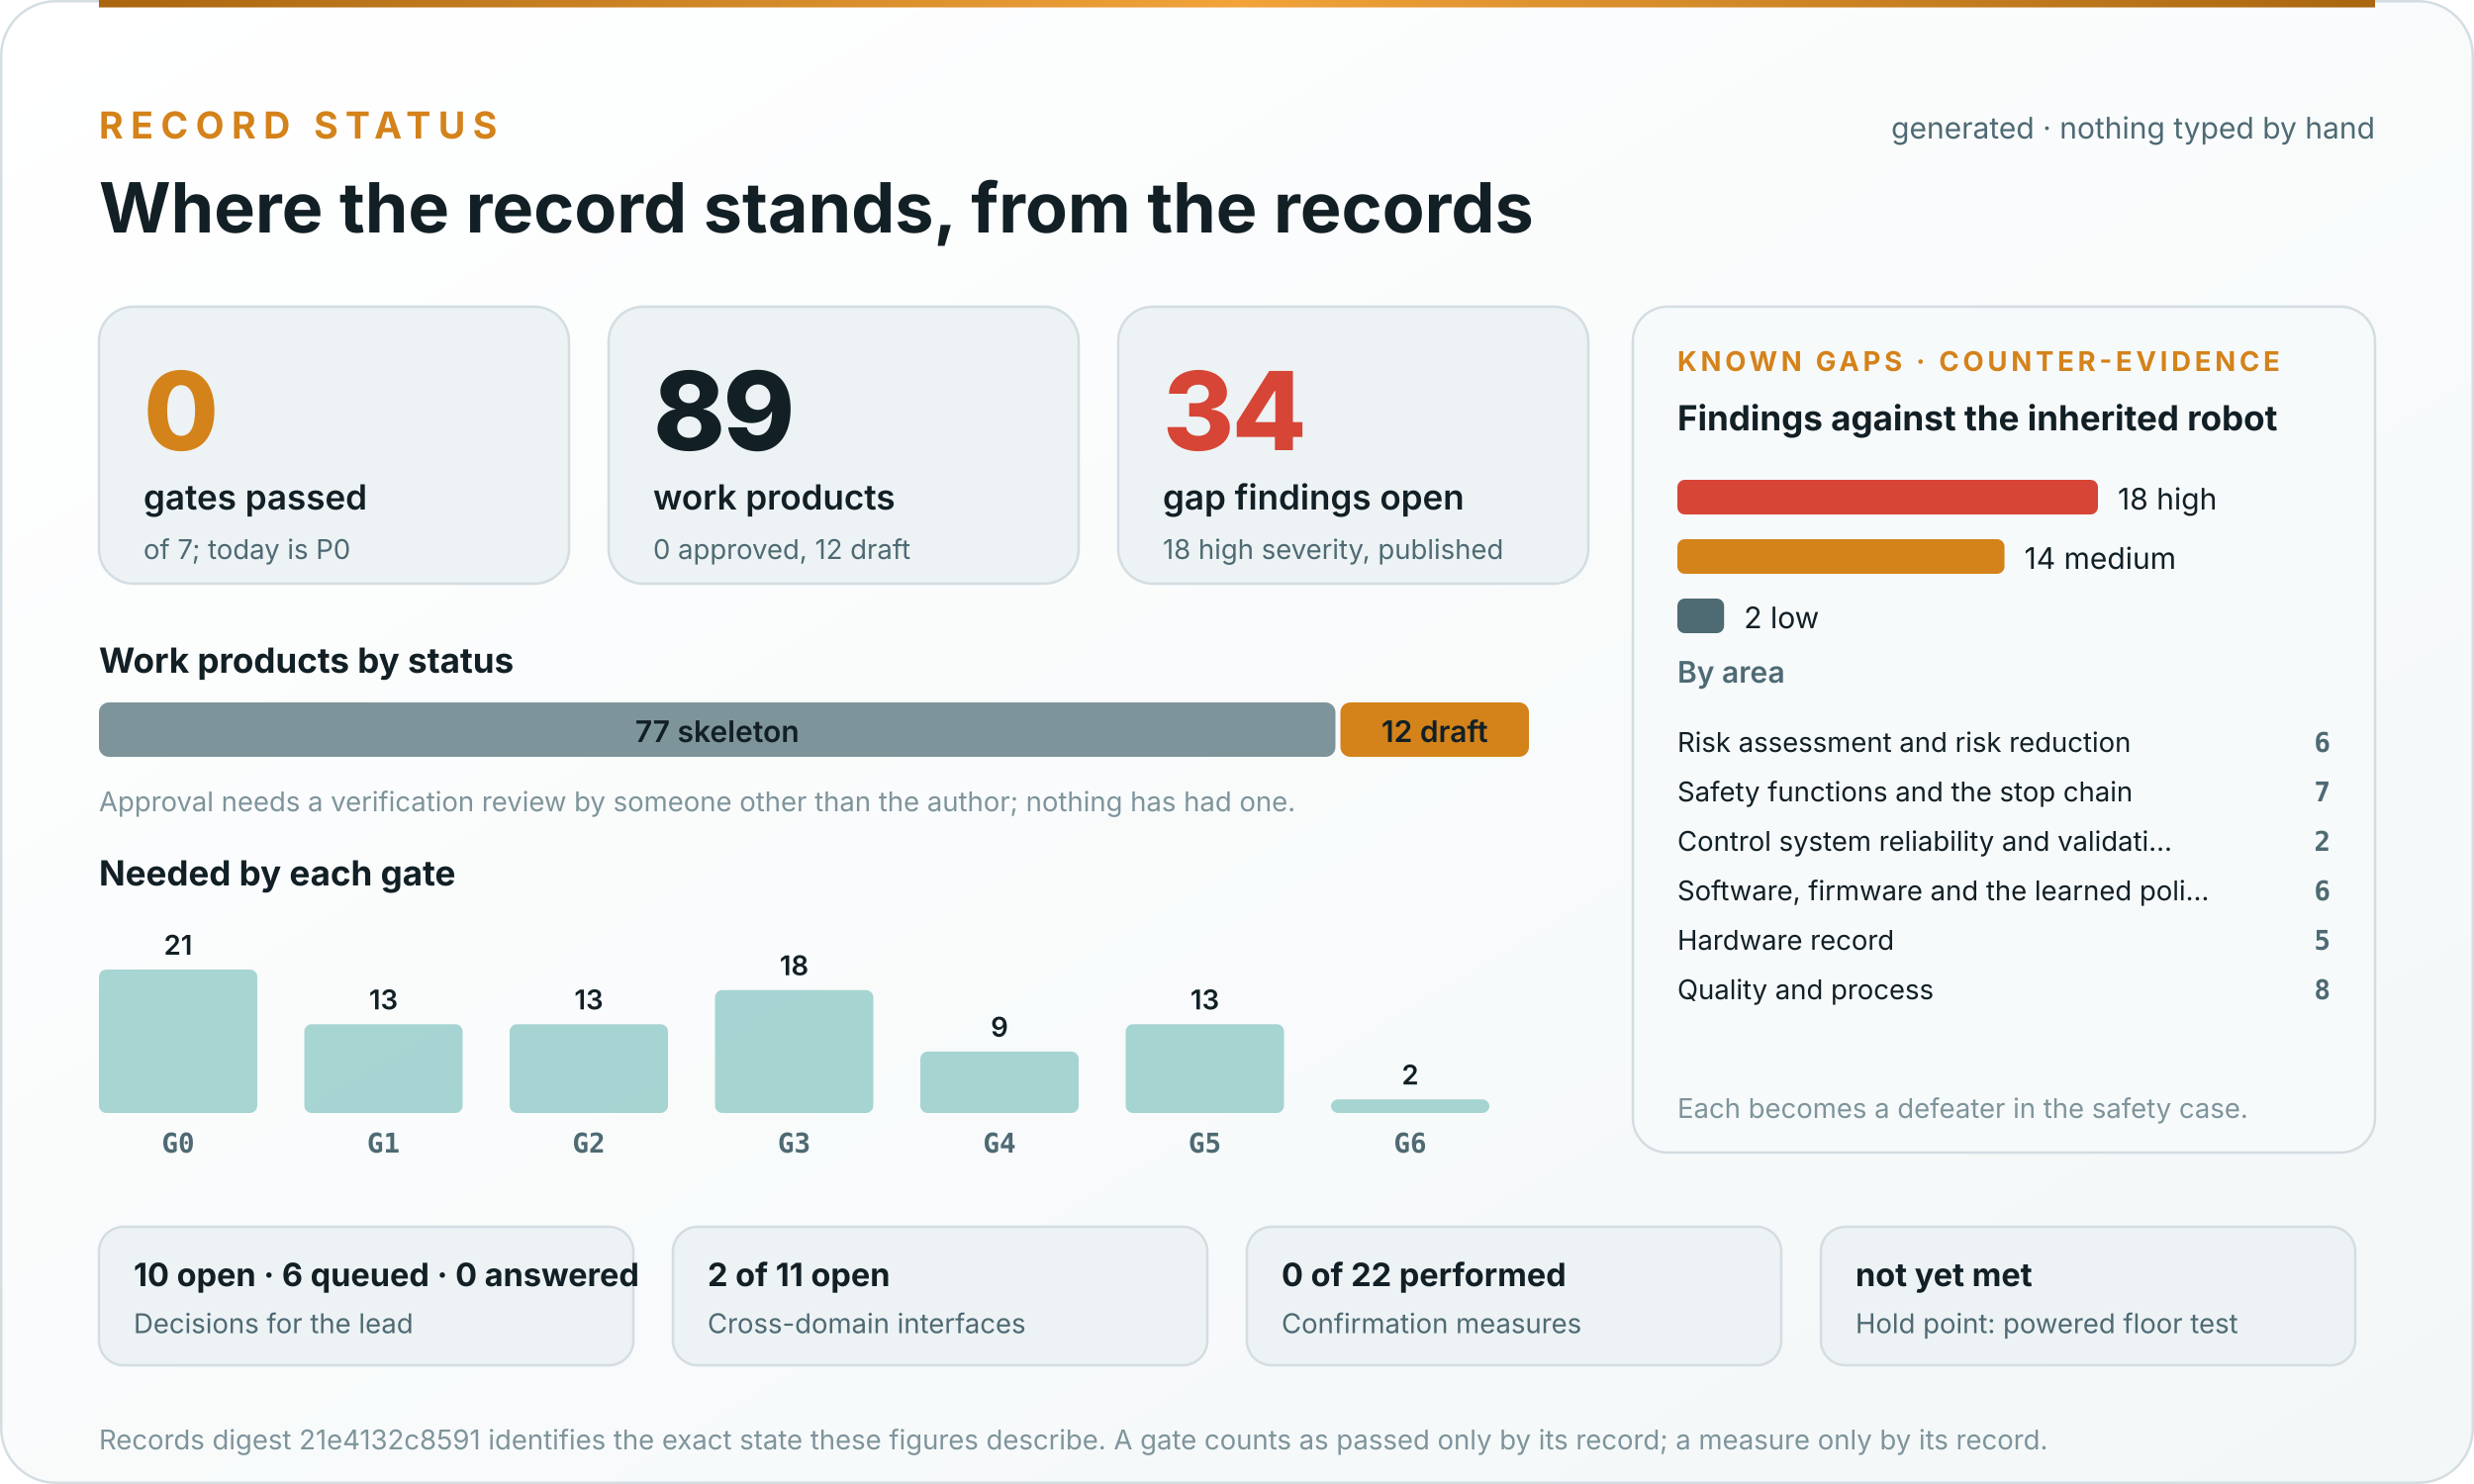
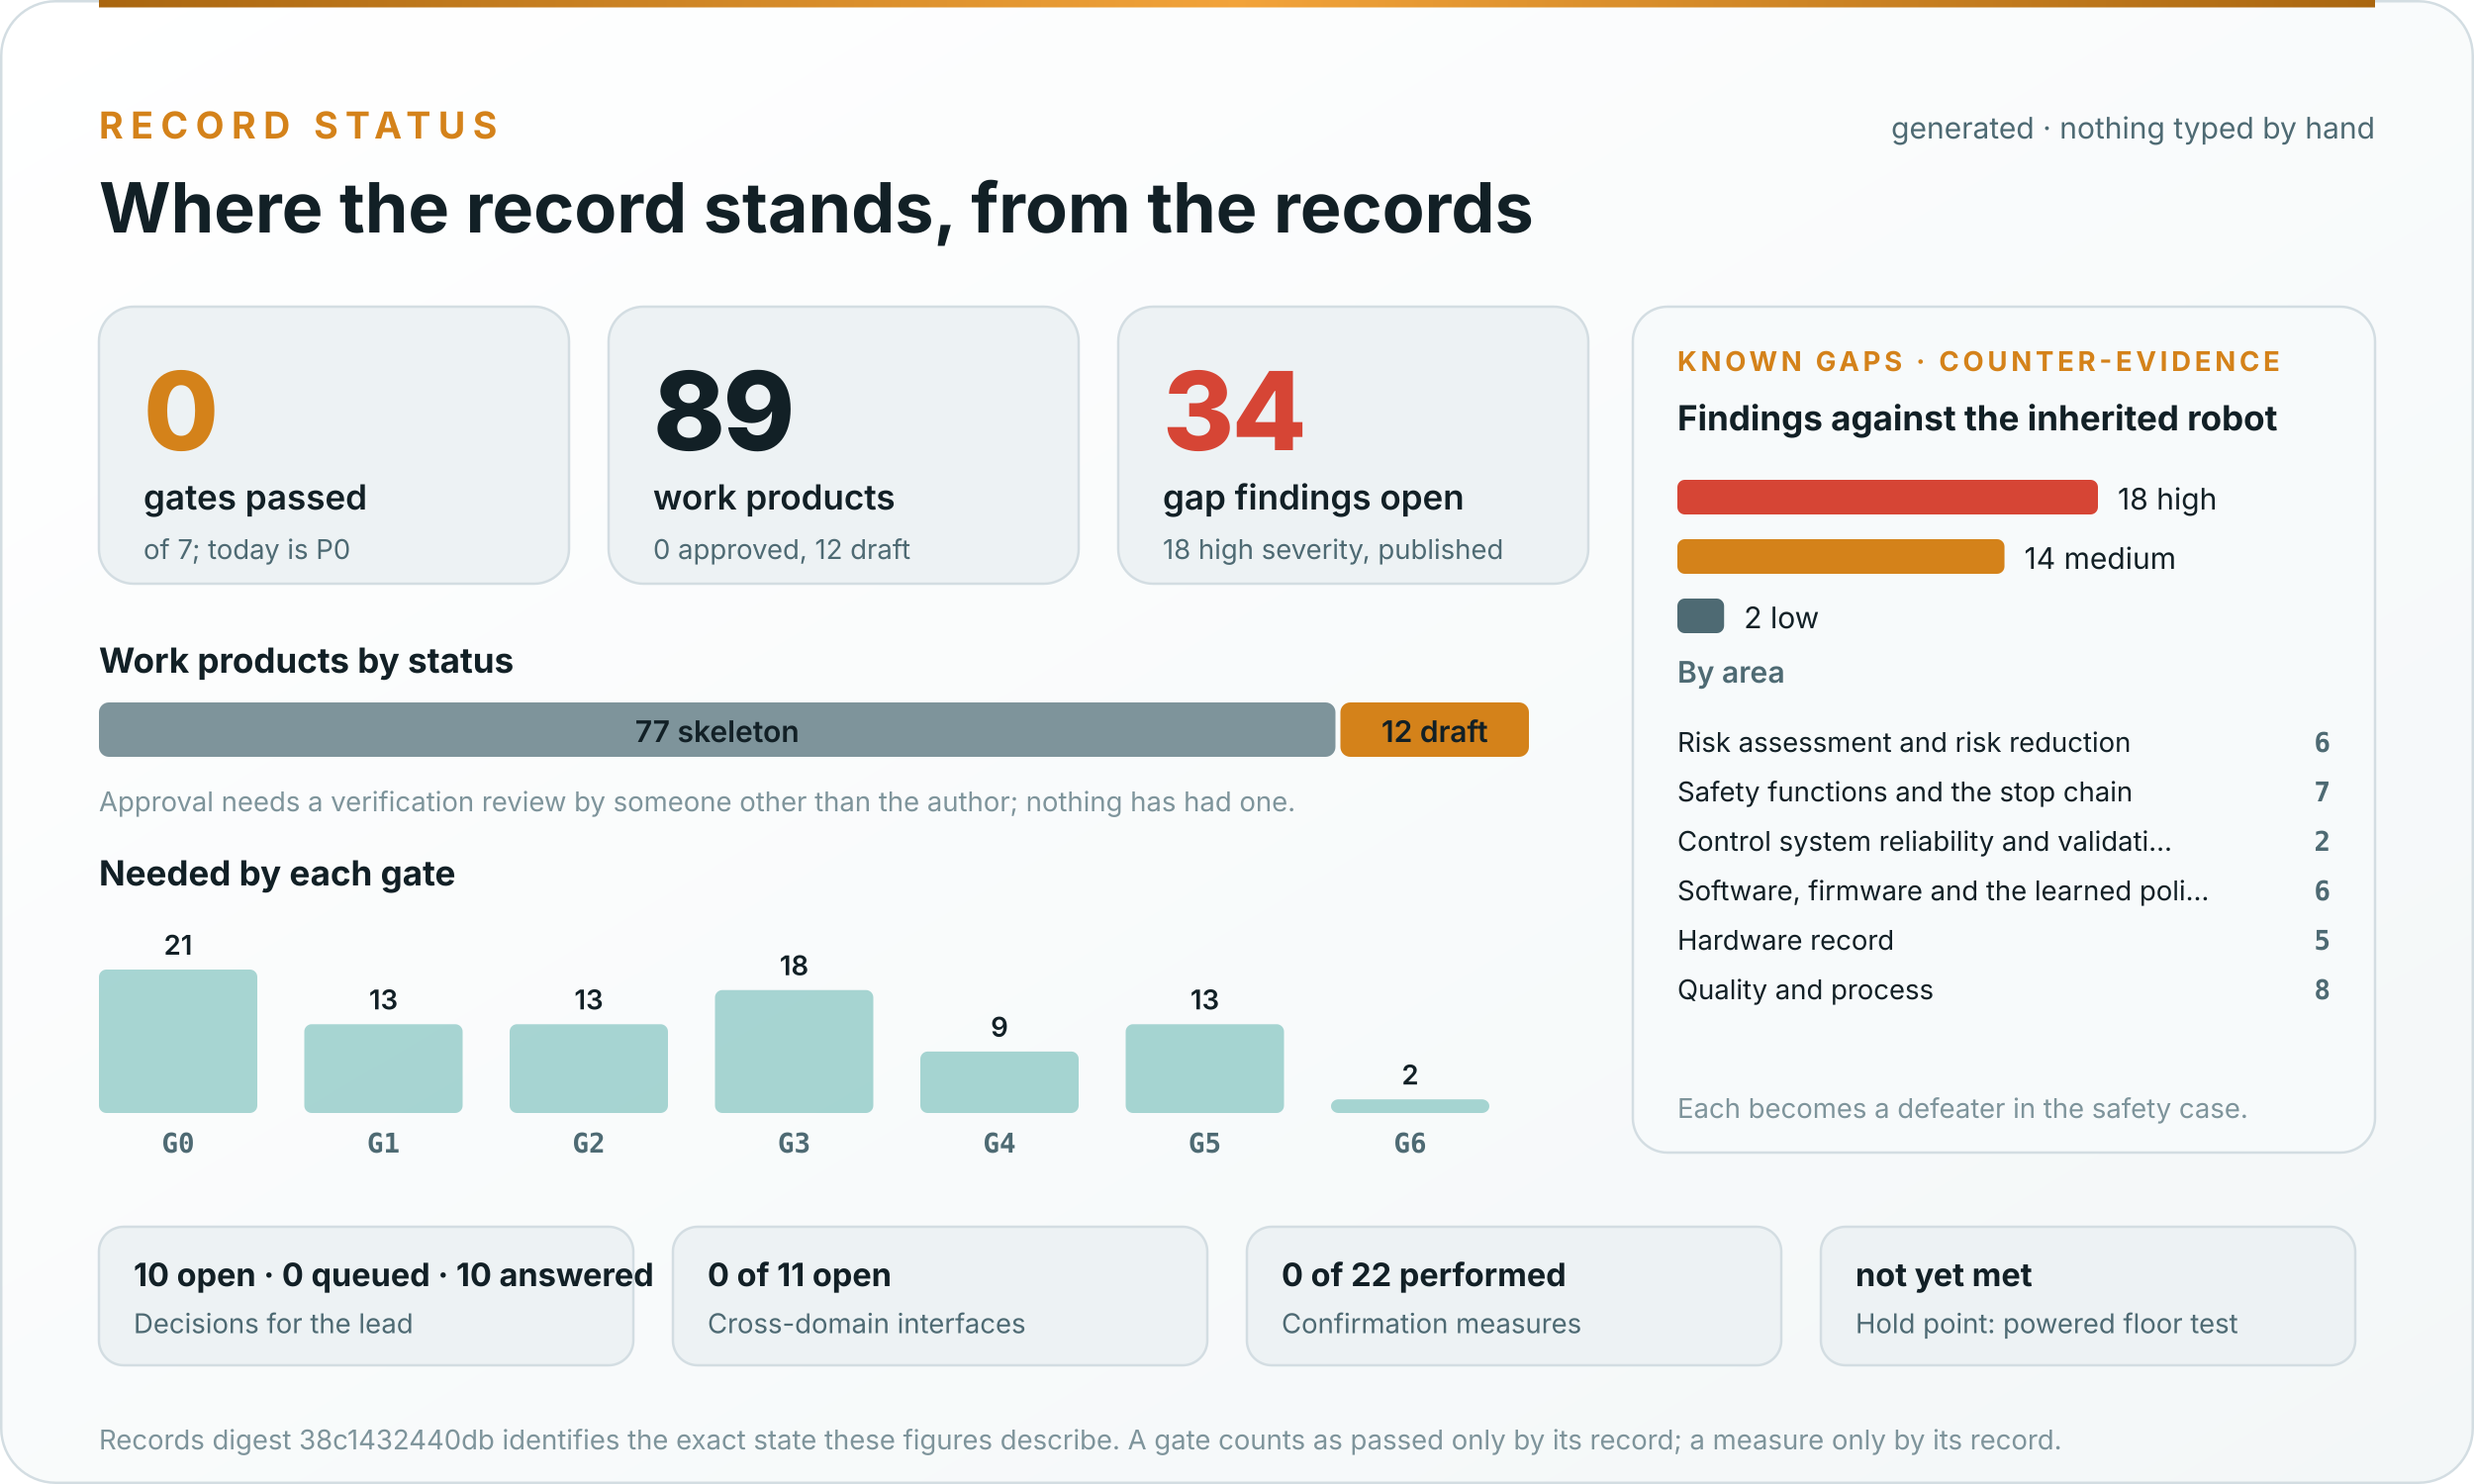
<svg xmlns="http://www.w3.org/2000/svg" width="1000" height="600" viewBox="0 0 1000 600" role="img" aria-labelledby="stat-t stat-d">
  <defs>
    <linearGradient id="stat-bg" x1="0" y1="0" x2="1" y2="1">
      <stop offset="0" stop-color="#FFFFFF" />
      <stop offset="1" stop-color="#F3F7F8" />
    </linearGradient>
    <linearGradient id="stat-amber" x1="0" y1="0" x2="1" y2="0">
      <stop offset="0" stop-color="#A8650F" />
      <stop offset="0.5" stop-color="#F2A33A" />
      <stop offset="1" stop-color="#A8650F" />
    </linearGradient>
  </defs>
  <rect x="0.5" y="0.5" width="999" height="599" rx="22" fill="url(#stat-bg)" stroke="#D3DDE2" />
  <rect x="40" y="0" width="920" height="3" fill="url(#stat-amber)" />
  <text x="40" y="56" font-family="Inter, 'Segoe UI', 'Helvetica Neue', Helvetica, Arial, sans-serif" font-size="15" font-weight="700" fill="#D4821A" text-anchor="start" letter-spacing="3">RECORD STATUS</text>
  <text x="40" y="94" font-family="Inter, 'Segoe UI', 'Helvetica Neue', Helvetica, Arial, sans-serif" font-size="28" font-weight="700" fill="#122026" text-anchor="start">Where the record stands, from the records</text>
  <text x="960" y="56" font-family="Inter, 'Segoe UI', 'Helvetica Neue', Helvetica, Arial, sans-serif" font-size="12" font-weight="400" fill="#4E6A73" text-anchor="end">generated · nothing typed by hand</text>
  <rect x="40" y="124" width="190" height="112" rx="14" fill="#EDF2F4" stroke="#D3DDE2" stroke-width="1" />
  <text x="58" y="182" font-family="Inter, 'Segoe UI', 'Helvetica Neue', Helvetica, Arial, sans-serif" font-size="44" font-weight="800" fill="#D4821A" text-anchor="start" letter-spacing="-1">0</text>
  <text x="58" y="206" font-family="Inter, 'Segoe UI', 'Helvetica Neue', Helvetica, Arial, sans-serif" font-size="14" font-weight="600" fill="#122026" text-anchor="start">gates passed</text>
  <text x="58" y="226" font-family="Inter, 'Segoe UI', 'Helvetica Neue', Helvetica, Arial, sans-serif" font-size="11" font-weight="400" fill="#4E6A73" text-anchor="start">of 7; today is P0</text>
  <rect x="246" y="124" width="190" height="112" rx="14" fill="#EDF2F4" stroke="#D3DDE2" stroke-width="1" />
  <text x="264" y="182" font-family="Inter, 'Segoe UI', 'Helvetica Neue', Helvetica, Arial, sans-serif" font-size="44" font-weight="800" fill="#122026" text-anchor="start" letter-spacing="-1">89</text>
  <text x="264" y="206" font-family="Inter, 'Segoe UI', 'Helvetica Neue', Helvetica, Arial, sans-serif" font-size="14" font-weight="600" fill="#122026" text-anchor="start">work products</text>
  <text x="264" y="226" font-family="Inter, 'Segoe UI', 'Helvetica Neue', Helvetica, Arial, sans-serif" font-size="11" font-weight="400" fill="#4E6A73" text-anchor="start">0 approved, 12 draft</text>
  <rect x="452" y="124" width="190" height="112" rx="14" fill="#EDF2F4" stroke="#D3DDE2" stroke-width="1" />
  <text x="470" y="182" font-family="Inter, 'Segoe UI', 'Helvetica Neue', Helvetica, Arial, sans-serif" font-size="44" font-weight="800" fill="#D64535" text-anchor="start" letter-spacing="-1">34</text>
  <text x="470" y="206" font-family="Inter, 'Segoe UI', 'Helvetica Neue', Helvetica, Arial, sans-serif" font-size="14" font-weight="600" fill="#122026" text-anchor="start">gap findings open</text>
  <text x="470" y="226" font-family="Inter, 'Segoe UI', 'Helvetica Neue', Helvetica, Arial, sans-serif" font-size="11" font-weight="400" fill="#4E6A73" text-anchor="start">18 high severity, published</text>
  <text x="40" y="272" font-family="Inter, 'Segoe UI', 'Helvetica Neue', Helvetica, Arial, sans-serif" font-size="14" font-weight="700" fill="#122026" text-anchor="start">Work products by status</text>
  <rect x="40" y="284" width="499.798" height="22" rx="4" fill="#7E949B" />
  <text x="289.899" y="300" font-family="Inter, 'Segoe UI', 'Helvetica Neue', Helvetica, Arial, sans-serif" font-size="12" font-weight="600" fill="#122026" text-anchor="middle">77 skeleton</text>
  <rect x="541.798" y="284" width="76.202" height="22" rx="4" fill="#D4821A" />
  <text x="579.899" y="300" font-family="Inter, 'Segoe UI', 'Helvetica Neue', Helvetica, Arial, sans-serif" font-size="12" font-weight="600" fill="#122026" text-anchor="middle">12 draft</text>
  <text x="40" y="328" font-family="Inter, 'Segoe UI', 'Helvetica Neue', Helvetica, Arial, sans-serif" font-size="11" font-weight="400" fill="#7E949B" text-anchor="start">Approval needs a verification review by someone other than the author; nothing has had one.</text>
  <text x="40" y="358" font-family="Inter, 'Segoe UI', 'Helvetica Neue', Helvetica, Arial, sans-serif" font-size="14" font-weight="700" fill="#122026" text-anchor="start">Needed by each gate</text>
  <rect x="40" y="392" width="64" height="58" rx="3" fill="#0E8C83" fill-opacity="0.35" />
  <text x="72" y="386" font-family="Inter, 'Segoe UI', 'Helvetica Neue', Helvetica, Arial, sans-serif" font-size="11" font-weight="600" fill="#122026" text-anchor="middle">21</text>
  <text x="72" y="466" font-family="'JetBrains Mono', 'SFMono-Regular', Menlo, Consolas, monospace" font-size="11" font-weight="600" fill="#4E6A73" text-anchor="middle">G0</text>
  <rect x="123" y="414.095" width="64" height="35.905" rx="3" fill="#0E8C83" fill-opacity="0.35" />
  <text x="155" y="408.095" font-family="Inter, 'Segoe UI', 'Helvetica Neue', Helvetica, Arial, sans-serif" font-size="11" font-weight="600" fill="#122026" text-anchor="middle">13</text>
  <text x="155" y="466" font-family="'JetBrains Mono', 'SFMono-Regular', Menlo, Consolas, monospace" font-size="11" font-weight="600" fill="#4E6A73" text-anchor="middle">G1</text>
  <rect x="206" y="414.095" width="64" height="35.905" rx="3" fill="#0E8C83" fill-opacity="0.35" />
  <text x="238" y="408.095" font-family="Inter, 'Segoe UI', 'Helvetica Neue', Helvetica, Arial, sans-serif" font-size="11" font-weight="600" fill="#122026" text-anchor="middle">13</text>
  <text x="238" y="466" font-family="'JetBrains Mono', 'SFMono-Regular', Menlo, Consolas, monospace" font-size="11" font-weight="600" fill="#4E6A73" text-anchor="middle">G2</text>
  <rect x="289" y="400.286" width="64" height="49.714" rx="3" fill="#0E8C83" fill-opacity="0.35" />
  <text x="321" y="394.286" font-family="Inter, 'Segoe UI', 'Helvetica Neue', Helvetica, Arial, sans-serif" font-size="11" font-weight="600" fill="#122026" text-anchor="middle">18</text>
  <text x="321" y="466" font-family="'JetBrains Mono', 'SFMono-Regular', Menlo, Consolas, monospace" font-size="11" font-weight="600" fill="#4E6A73" text-anchor="middle">G3</text>
  <rect x="372" y="425.143" width="64" height="24.857" rx="3" fill="#0E8C83" fill-opacity="0.35" />
  <text x="404" y="419.143" font-family="Inter, 'Segoe UI', 'Helvetica Neue', Helvetica, Arial, sans-serif" font-size="11" font-weight="600" fill="#122026" text-anchor="middle">9</text>
  <text x="404" y="466" font-family="'JetBrains Mono', 'SFMono-Regular', Menlo, Consolas, monospace" font-size="11" font-weight="600" fill="#4E6A73" text-anchor="middle">G4</text>
  <rect x="455" y="414.095" width="64" height="35.905" rx="3" fill="#0E8C83" fill-opacity="0.35" />
  <text x="487" y="408.095" font-family="Inter, 'Segoe UI', 'Helvetica Neue', Helvetica, Arial, sans-serif" font-size="11" font-weight="600" fill="#122026" text-anchor="middle">13</text>
  <text x="487" y="466" font-family="'JetBrains Mono', 'SFMono-Regular', Menlo, Consolas, monospace" font-size="11" font-weight="600" fill="#4E6A73" text-anchor="middle">G5</text>
  <rect x="538" y="444.476" width="64" height="5.524" rx="3" fill="#0E8C83" fill-opacity="0.35" />
  <text x="570" y="438.476" font-family="Inter, 'Segoe UI', 'Helvetica Neue', Helvetica, Arial, sans-serif" font-size="11" font-weight="600" fill="#122026" text-anchor="middle">2</text>
  <text x="570" y="466" font-family="'JetBrains Mono', 'SFMono-Regular', Menlo, Consolas, monospace" font-size="11" font-weight="600" fill="#4E6A73" text-anchor="middle">G6</text>
  <rect x="660" y="124" width="300" height="342" rx="14" fill="#F7FAFB" stroke="#D3DDE2" stroke-width="1" />
  <text x="678" y="150" font-family="Inter, 'Segoe UI', 'Helvetica Neue', Helvetica, Arial, sans-serif" font-size="11" font-weight="700" fill="#D4821A" text-anchor="start" letter-spacing="1.5">KNOWN GAPS · COUNTER-EVIDENCE</text>
  <text x="678" y="174" font-family="Inter, 'Segoe UI', 'Helvetica Neue', Helvetica, Arial, sans-serif" font-size="14" font-weight="700" fill="#122026" text-anchor="start">Findings against the inherited robot</text>
  <rect x="678" y="194" width="170" height="14" rx="3" fill="#D64535" />
  <text x="856" y="206" font-family="Inter, 'Segoe UI', 'Helvetica Neue', Helvetica, Arial, sans-serif" font-size="12" font-weight="400" fill="#122026" text-anchor="start">18 high</text>
  <rect x="678" y="218" width="132.222" height="14" rx="3" fill="#D4821A" />
  <text x="818.222" y="230" font-family="Inter, 'Segoe UI', 'Helvetica Neue', Helvetica, Arial, sans-serif" font-size="12" font-weight="400" fill="#122026" text-anchor="start">14 medium</text>
  <rect x="678" y="242" width="18.889" height="14" rx="3" fill="#4E6A73" />
  <text x="704.889" y="254" font-family="Inter, 'Segoe UI', 'Helvetica Neue', Helvetica, Arial, sans-serif" font-size="12" font-weight="400" fill="#122026" text-anchor="start">2 low</text>
  <text x="678" y="276" font-family="Inter, 'Segoe UI', 'Helvetica Neue', Helvetica, Arial, sans-serif" font-size="12" font-weight="600" fill="#4E6A73" text-anchor="start">By area</text>
  <text x="678" y="304" font-family="Inter, 'Segoe UI', 'Helvetica Neue', Helvetica, Arial, sans-serif" font-size="11" font-weight="400" fill="#122026" text-anchor="start">Risk assessment and risk reduction</text>
  <text x="942" y="304" font-family="'JetBrains Mono', 'SFMono-Regular', Menlo, Consolas, monospace" font-size="11" font-weight="600" fill="#4E6A73" text-anchor="end">6</text>
  <text x="678" y="324" font-family="Inter, 'Segoe UI', 'Helvetica Neue', Helvetica, Arial, sans-serif" font-size="11" font-weight="400" fill="#122026" text-anchor="start">Safety functions and the stop chain</text>
  <text x="942" y="324" font-family="'JetBrains Mono', 'SFMono-Regular', Menlo, Consolas, monospace" font-size="11" font-weight="600" fill="#4E6A73" text-anchor="end">7</text>
  <text x="678" y="344" font-family="Inter, 'Segoe UI', 'Helvetica Neue', Helvetica, Arial, sans-serif" font-size="11" font-weight="400" fill="#122026" text-anchor="start">Control system reliability and validati…</text>
  <text x="942" y="344" font-family="'JetBrains Mono', 'SFMono-Regular', Menlo, Consolas, monospace" font-size="11" font-weight="600" fill="#4E6A73" text-anchor="end">2</text>
  <text x="678" y="364" font-family="Inter, 'Segoe UI', 'Helvetica Neue', Helvetica, Arial, sans-serif" font-size="11" font-weight="400" fill="#122026" text-anchor="start">Software, firmware and the learned poli…</text>
  <text x="942" y="364" font-family="'JetBrains Mono', 'SFMono-Regular', Menlo, Consolas, monospace" font-size="11" font-weight="600" fill="#4E6A73" text-anchor="end">6</text>
  <text x="678" y="384" font-family="Inter, 'Segoe UI', 'Helvetica Neue', Helvetica, Arial, sans-serif" font-size="11" font-weight="400" fill="#122026" text-anchor="start">Hardware record</text>
  <text x="942" y="384" font-family="'JetBrains Mono', 'SFMono-Regular', Menlo, Consolas, monospace" font-size="11" font-weight="600" fill="#4E6A73" text-anchor="end">5</text>
  <text x="678" y="404" font-family="Inter, 'Segoe UI', 'Helvetica Neue', Helvetica, Arial, sans-serif" font-size="11" font-weight="400" fill="#122026" text-anchor="start">Quality and process</text>
  <text x="942" y="404" font-family="'JetBrains Mono', 'SFMono-Regular', Menlo, Consolas, monospace" font-size="11" font-weight="600" fill="#4E6A73" text-anchor="end">8</text>
  <text x="678" y="452" font-family="Inter, 'Segoe UI', 'Helvetica Neue', Helvetica, Arial, sans-serif" font-size="11" font-weight="400" fill="#7E949B" text-anchor="start">Each becomes a defeater in the safety case.</text>
  <rect x="40" y="496" width="216" height="56" rx="10" fill="#EDF2F4" stroke="#D3DDE2" stroke-width="1" />
-   <text x="54" y="520" font-family="Inter, 'Segoe UI', 'Helvetica Neue', Helvetica, Arial, sans-serif" font-size="13" font-weight="700" fill="#122026" text-anchor="start">10 open · 6 queued · 0 answered</text>
+   <text x="54" y="520" font-family="Inter, 'Segoe UI', 'Helvetica Neue', Helvetica, Arial, sans-serif" font-size="13" font-weight="700" fill="#122026" text-anchor="start">10 open · 0 queued · 10 answered</text>
  <text x="54" y="539" font-family="Inter, 'Segoe UI', 'Helvetica Neue', Helvetica, Arial, sans-serif" font-size="11" font-weight="400" fill="#4E6A73" text-anchor="start">Decisions for the lead</text>
  <rect x="272" y="496" width="216" height="56" rx="10" fill="#EDF2F4" stroke="#D3DDE2" stroke-width="1" />
-   <text x="286" y="520" font-family="Inter, 'Segoe UI', 'Helvetica Neue', Helvetica, Arial, sans-serif" font-size="13" font-weight="700" fill="#122026" text-anchor="start">2 of 11 open</text>
+   <text x="286" y="520" font-family="Inter, 'Segoe UI', 'Helvetica Neue', Helvetica, Arial, sans-serif" font-size="13" font-weight="700" fill="#122026" text-anchor="start">0 of 11 open</text>
  <text x="286" y="539" font-family="Inter, 'Segoe UI', 'Helvetica Neue', Helvetica, Arial, sans-serif" font-size="11" font-weight="400" fill="#4E6A73" text-anchor="start">Cross-domain interfaces</text>
  <rect x="504" y="496" width="216" height="56" rx="10" fill="#EDF2F4" stroke="#D3DDE2" stroke-width="1" />
  <text x="518" y="520" font-family="Inter, 'Segoe UI', 'Helvetica Neue', Helvetica, Arial, sans-serif" font-size="13" font-weight="700" fill="#122026" text-anchor="start">0 of 22 performed</text>
  <text x="518" y="539" font-family="Inter, 'Segoe UI', 'Helvetica Neue', Helvetica, Arial, sans-serif" font-size="11" font-weight="400" fill="#4E6A73" text-anchor="start">Confirmation measures</text>
  <rect x="736" y="496" width="216" height="56" rx="10" fill="#EDF2F4" stroke="#D3DDE2" stroke-width="1" />
  <text x="750" y="520" font-family="Inter, 'Segoe UI', 'Helvetica Neue', Helvetica, Arial, sans-serif" font-size="13" font-weight="700" fill="#122026" text-anchor="start">not yet met</text>
  <text x="750" y="539" font-family="Inter, 'Segoe UI', 'Helvetica Neue', Helvetica, Arial, sans-serif" font-size="11" font-weight="400" fill="#4E6A73" text-anchor="start">Hold point: powered floor test</text>
-   <text x="40" y="586" font-family="Inter, 'Segoe UI', 'Helvetica Neue', Helvetica, Arial, sans-serif" font-size="11" font-weight="400" fill="#7E949B" text-anchor="start">Records digest 21e4132c8591 identifies the exact state these figures describe. A gate counts as passed only by its record; a measure only by its record.</text>
+   <text x="40" y="586" font-family="Inter, 'Segoe UI', 'Helvetica Neue', Helvetica, Arial, sans-serif" font-size="11" font-weight="400" fill="#7E949B" text-anchor="start">Records digest 38c1432440db identifies the exact state these figures describe. A gate counts as passed only by its record; a measure only by its record.</text>
</svg>
